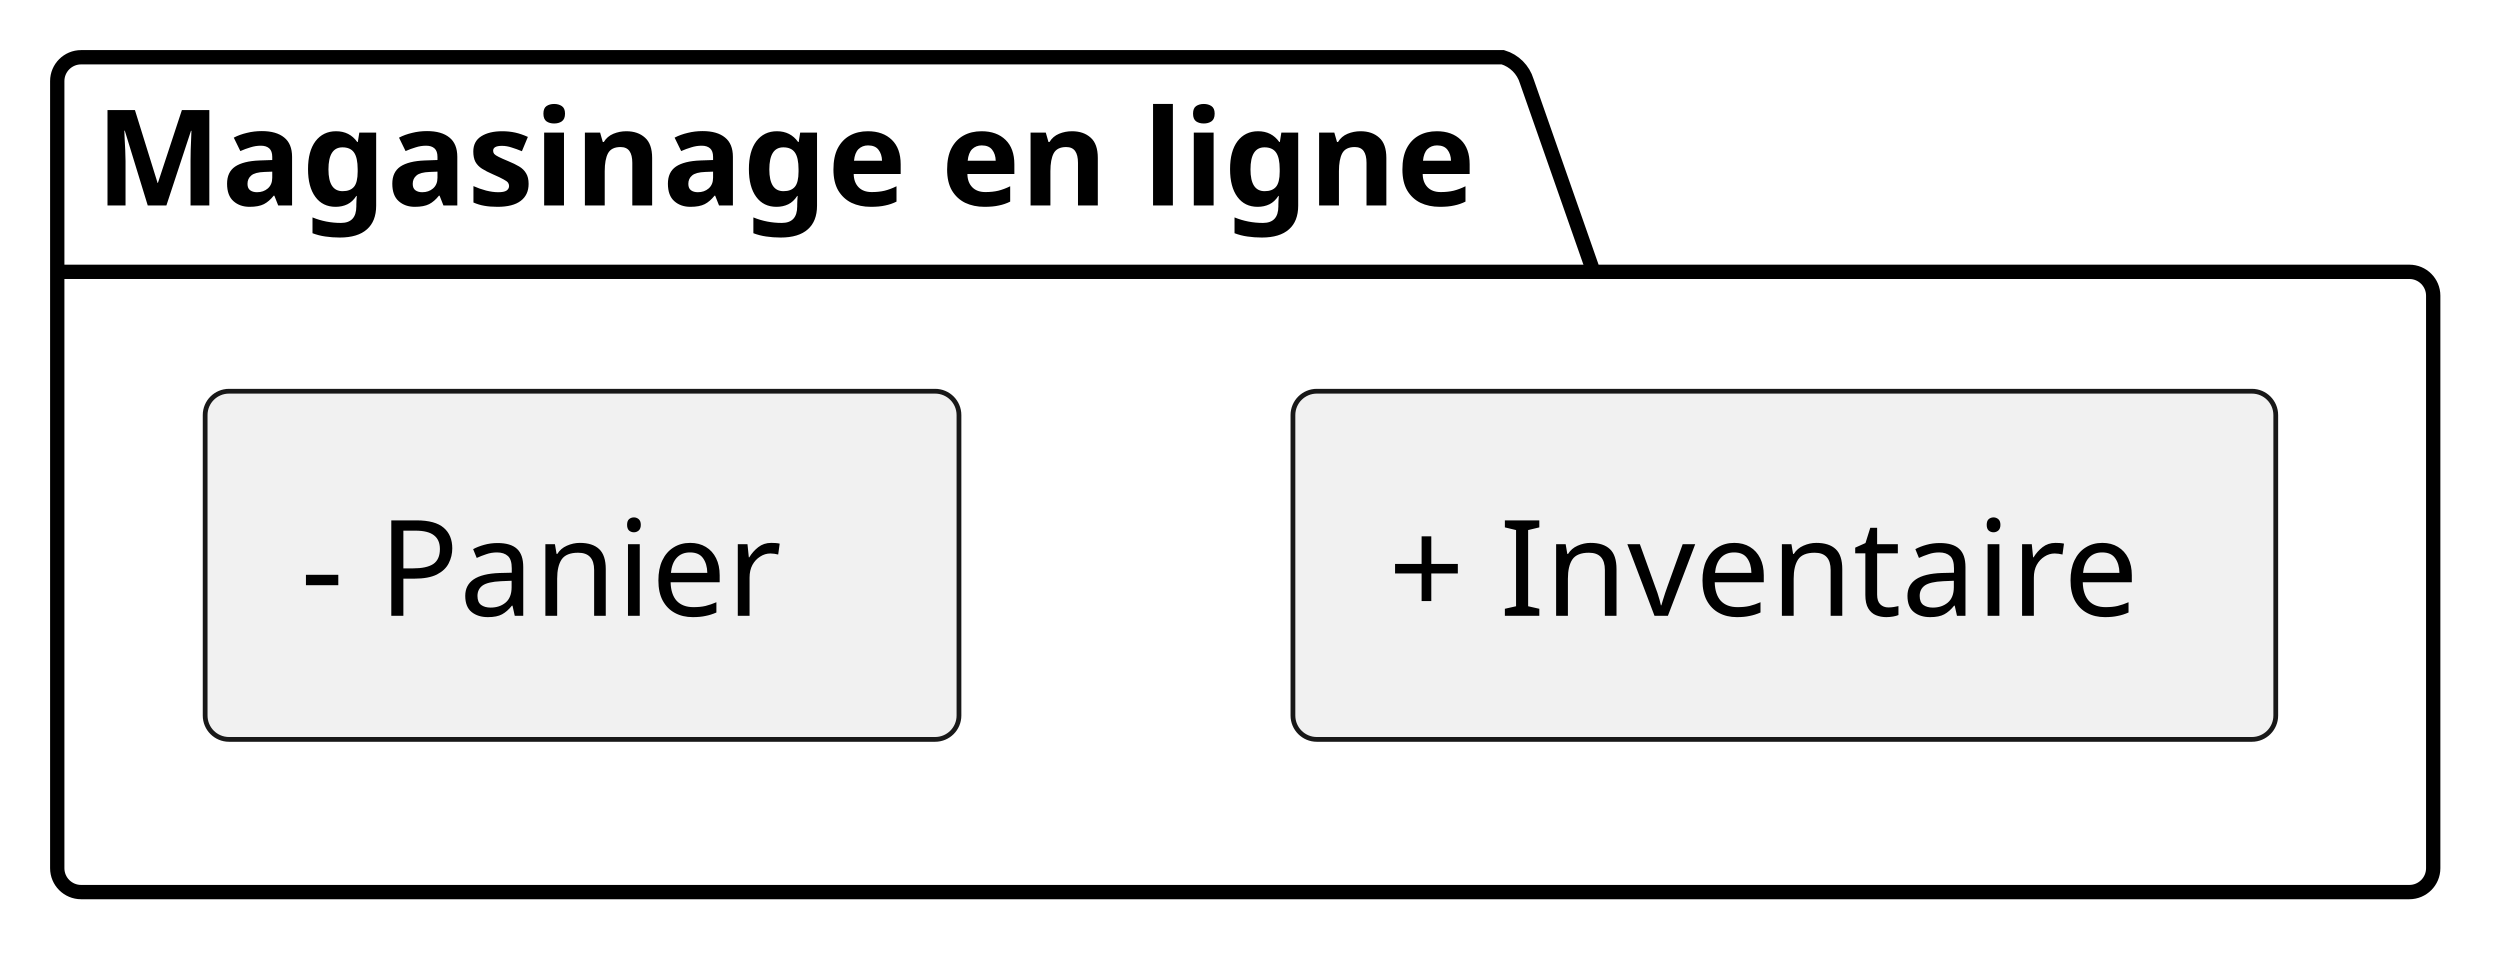
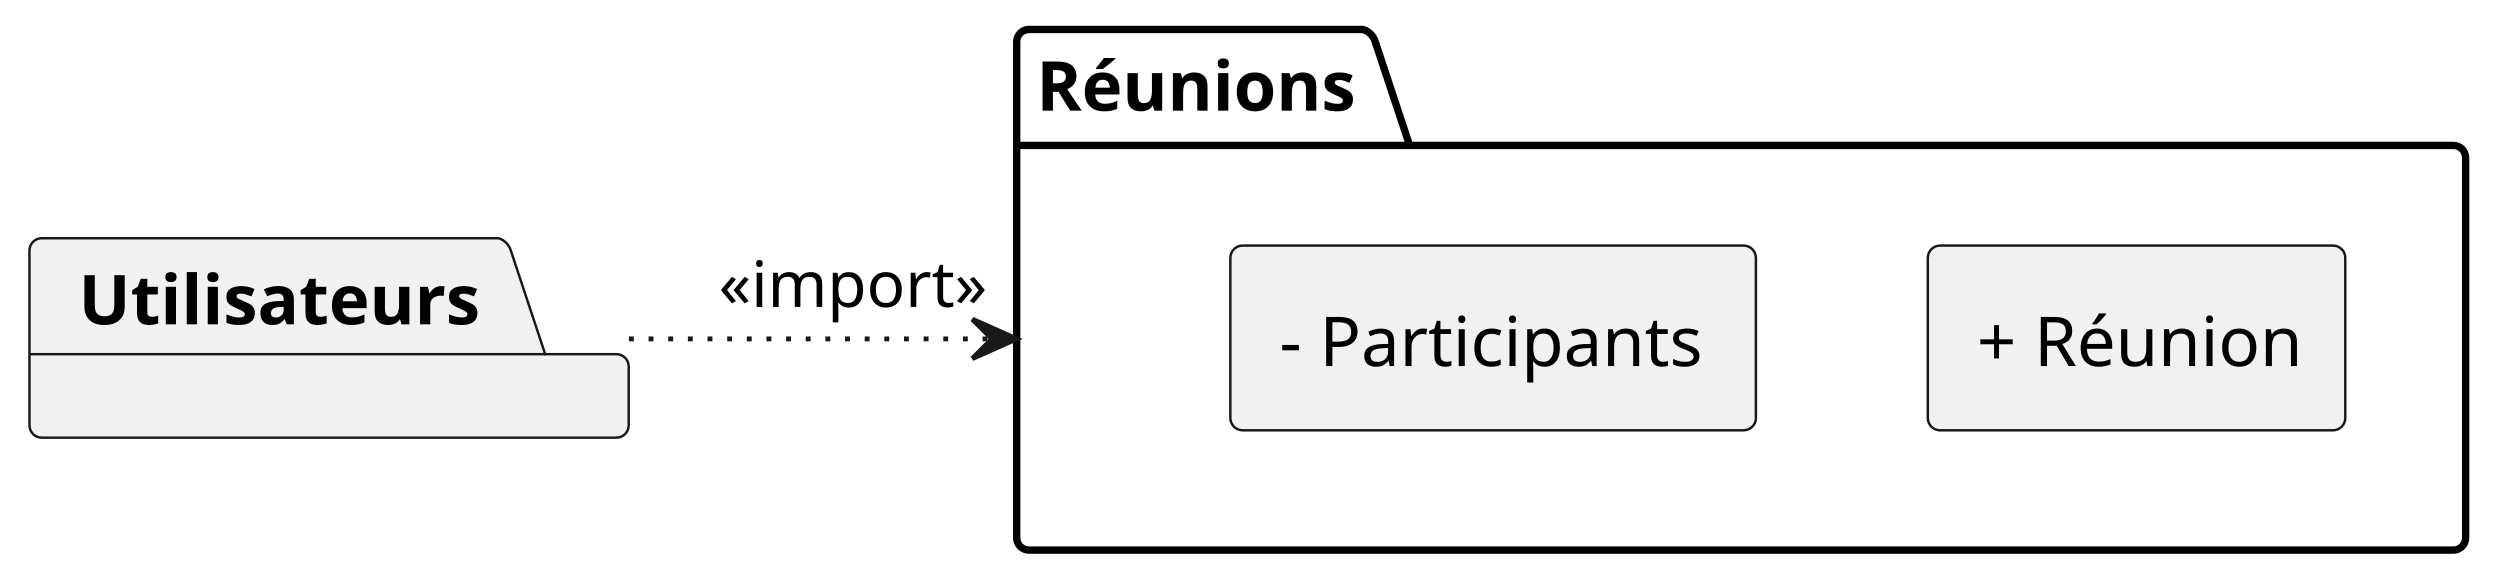
- <svg xmlns="http://www.w3.org/2000/svg" contentStyleType="text/css" height="100px" preserveAspectRatio="none" style="width:262px;height:100px;background:#00000000;" version="1.1" viewBox="0 0 262 100" width="262px" zoomAndPan="magnify">
+ <svg xmlns="http://www.w3.org/2000/svg" contentStyleType="text/css" height="119px" preserveAspectRatio="none" style="width:509px;height:119px;" version="1.1" viewBox="0 0 509 119" width="509px" zoomAndPan="magnify">
  <defs />
  <g>
-     <g id="cluster_Magasinage en ligne">
-       <path d="M8.5,6 L157.5,6 A3.75,3.75 0 0 1 160,8.5 L167,28.488 L252.5,28.488 A2.5,2.5 0 0 1 255,30.988 L255,90.99 A2.5,2.5 0 0 1 252.5,93.49 L8.5,93.49 A2.5,2.5 0 0 1 6,90.99 L6,8.5 A2.5,2.5 0 0 1 8.5,6 " fill="none" style="stroke:#000000;stroke-width:1.5;" />
-       <line style="stroke:#000000;stroke-width:1.5;" x1="6" x2="167" y1="28.488" y2="28.488" />
-       <text fill="#000000" font-family="sans-serif" font-size="14" font-weight="bold" lengthAdjust="spacing" textLength="148" x="10" y="21.535">Magasinage en ligne</text>
+     <g id="cluster_B">
+       <path d="M209.5,6 L277.5,6 A3.75,3.75 0 0 1 280,8.5 L287,29.609 L499.5,29.609 A2.5,2.5 0 0 1 502,32.109 L502,109.5 A2.5,2.5 0 0 1 499.5,112 L209.5,112 A2.5,2.5 0 0 1 207,109.5 L207,8.5 A2.5,2.5 0 0 1 209.5,6 " fill="none" style="stroke:#000000;stroke-width:1.5;" />
+       <line style="stroke:#000000;stroke-width:1.5;" x1="207" x2="287" y1="29.609" y2="29.609" />
+       <text fill="#000000" font-family="sans-serif" font-size="14" font-weight="bold" lengthAdjust="spacing" textLength="67" x="211" y="22.533">Réunions</text>
    </g>
-     <g id="elem_+ Inventaire">
-       <rect fill="#F1F1F1" height="36.488" rx="2.5" ry="2.5" style="stroke:#181818;stroke-width:0.5;" width="103" x="135.5" y="41" />
-       <text fill="#000000" font-family="sans-serif" font-size="14" lengthAdjust="spacing" textLength="83" x="145.5" y="64.535">+ Inventaire</text>
+     <g id="elem_+ Réunion">
+       <rect fill="#F1F1F1" height="37.609" rx="2.5" ry="2.5" style="stroke:#181818;stroke-width:0.5;" width="85" x="392.5" y="50" />
+       <text fill="#000000" font-family="sans-serif" font-size="14" lengthAdjust="spacing" textLength="65" x="402.5" y="74.533">+ Réunion</text>
    </g>
-     <g id="elem_- Panier ">
-       <rect fill="#F1F1F1" height="36.488" rx="2.5" ry="2.5" style="stroke:#181818;stroke-width:0.5;" width="79" x="21.5" y="41" />
-       <text fill="#000000" font-family="sans-serif" font-size="14" lengthAdjust="spacing" textLength="55" x="31.5" y="64.535">- Panier</text>
+     <g id="elem_- Participants ">
+       <rect fill="#F1F1F1" height="37.609" rx="2.5" ry="2.5" style="stroke:#181818;stroke-width:0.5;" width="107" x="250.5" y="50" />
+       <text fill="#000000" font-family="sans-serif" font-size="14" lengthAdjust="spacing" textLength="83" x="260.5" y="74.533">- Participants</text>
+     </g>
+     <g id="elem_Utilisateurs">
+       <path d="M8.5,48.5 L101.5,48.5 A3.75,3.75 0 0 1 104,51 L111,72.109 L125.5,72.109 A2.5,2.5 0 0 1 128,74.609 L128,86.609 A2.5,2.5 0 0 1 125.5,89.109 L8.5,89.109 A2.5,2.5 0 0 1 6,86.609 L6,51 A2.5,2.5 0 0 1 8.5,48.5 " fill="#F1F1F1" style="stroke:#181818;stroke-width:0.5;" />
+       <line style="stroke:#181818;stroke-width:0.5;" x1="6" x2="111" y1="72.109" y2="72.109" />
+       <text fill="#000000" font-family="sans-serif" font-size="14" font-weight="bold" lengthAdjust="spacing" textLength="80" x="16" y="66.033">Utilisateurs</text>
+     </g>
+     <g id="link_Utilisateurs_B">
+       <path d="M128.05,69 C147.16,69 167.46,69 183.635,69 C191.722,69 198.779,69 204.139,69 C204.81,69 205.453,69 206.069,69 C206.377,69 200.678,69 200.971,69 " fill="none" id="Utilisateurs-to-B" style="stroke:#181818;stroke-width:1.0;stroke-dasharray:1.0,3.0;" />
+       <polygon fill="#181818" points="206.971,69,197.971,65,201.971,69,197.971,73,206.971,69" style="stroke:#181818;stroke-width:1.0;" />
+       <text fill="#000000" font-family="sans-serif" font-size="13" lengthAdjust="spacing" textLength="50" x="146.32" y="62.495">«import»</text>
    </g>
  </g>
</svg>
